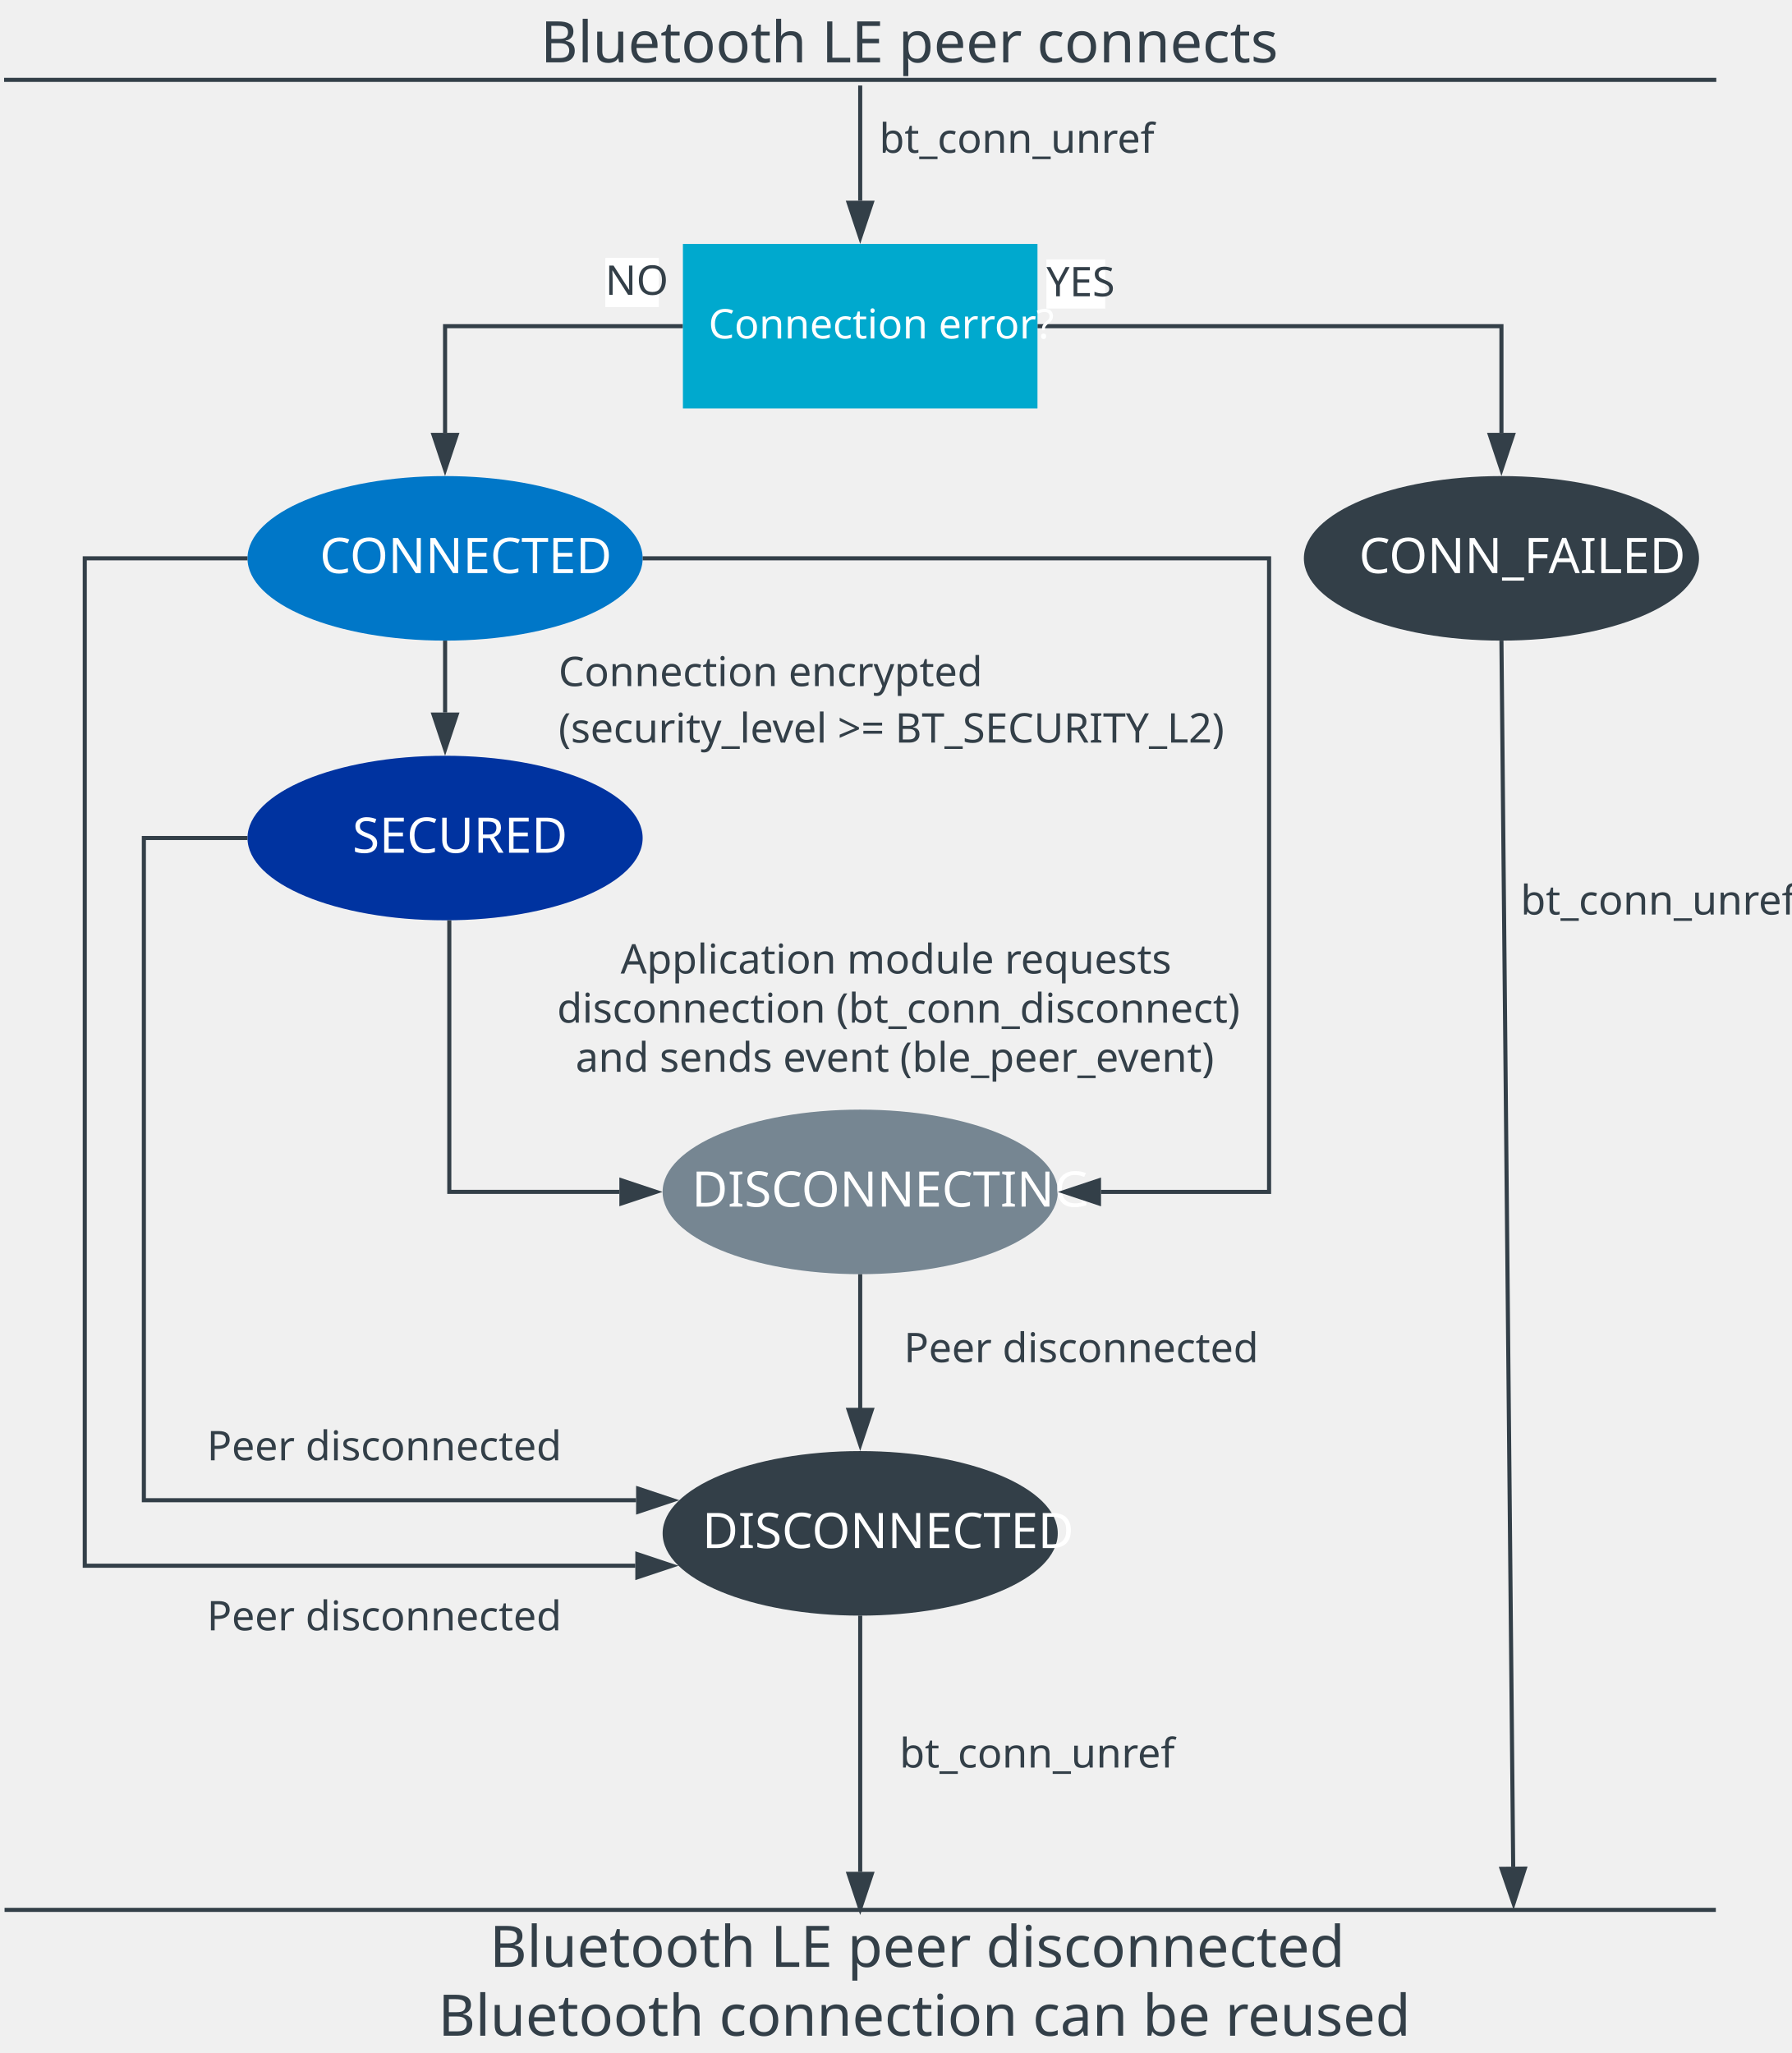
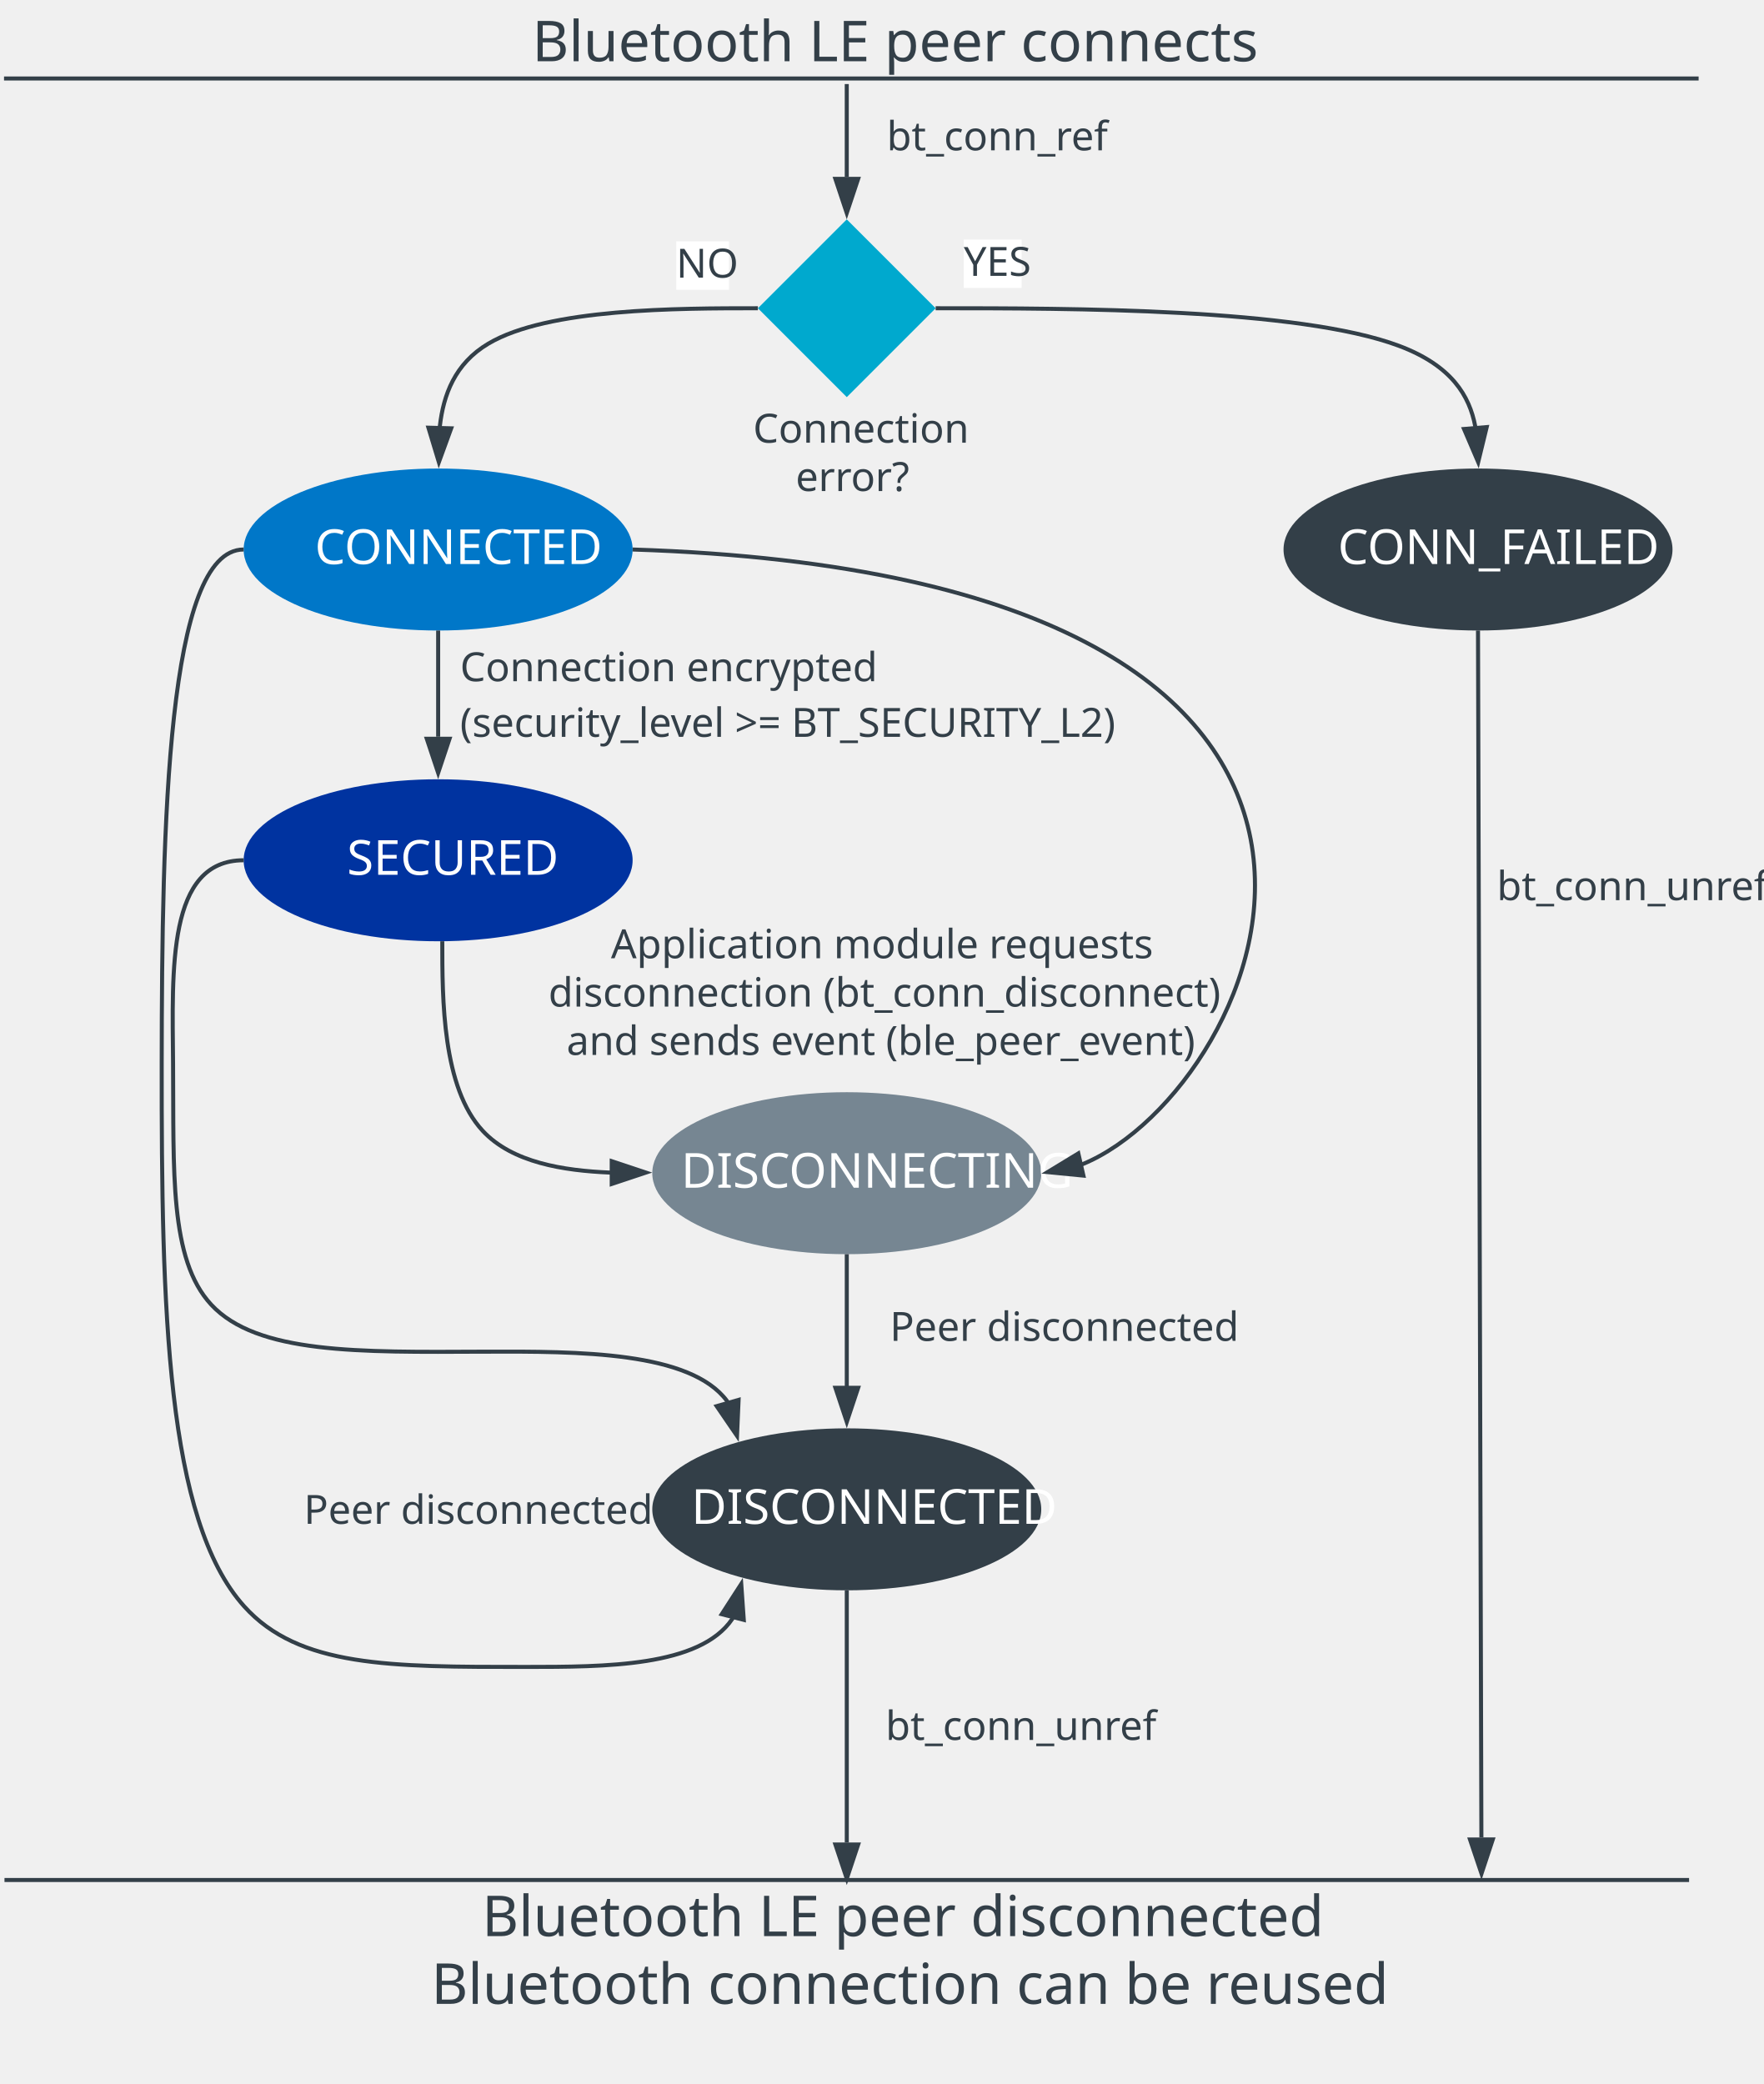
- <svg xmlns="http://www.w3.org/2000/svg" xmlns:xlink="http://www.w3.org/1999/xlink" width="6.077in" height="6.963in" viewBox="0 0 437.577 501.304" xml:space="preserve" color-interpolation-filters="sRGB" class="st20">
+ <svg xmlns="http://www.w3.org/2000/svg" xmlns:xlink="http://www.w3.org/1999/xlink" width="6.077in" height="7.18in" viewBox="0 0 437.577 516.993" xml:space="preserve" color-interpolation-filters="sRGB" class="st20">
  <style type="text/css">
	
		.st1 {stroke:#333f48;stroke-linecap:butt;stroke-width:1}
		.st2 {fill:#333f48;font-family:Calibri;font-size:1.167em}
		.st3 {font-size:1em}
		.st4 {fill:#0077c8;stroke:none;stroke-width:1}
		.st5 {fill:#feffff;font-family:Calibri;font-size:1em}
		.st6 {fill:#768692;stroke:none;stroke-width:1}
		.st7 {fill:#ffffff;font-family:Calibri;font-size:1em}
		.st8 {fill:#0033a0;stroke:none;stroke-width:1}
		.st9 {fill:#333f48;stroke:none;stroke-width:1}
		.st10 {marker-end:url(#mrkr13-26);stroke:#333f48;stroke-linecap:butt;stroke-width:1}
		.st11 {fill:#333f48;fill-opacity:1;stroke:#333f48;stroke-opacity:1;stroke-width:0.284}
- 		.st12 {fill:#ffffff;stroke:none;stroke-linecap:butt;stroke-width:7.2}
- 		.st13 {fill:#333f48;font-family:Calibri;font-size:0.833em}
- 		.st14 {marker-start:url(#mrkr13-66);stroke:#333f48;stroke-linecap:butt;stroke-width:1}
- 		.st15 {fill:none;marker-end:url(#mrkr13-80);stroke:none;stroke-width:1}
- 		.st16 {fill:#00a9ce;fill-opacity:1;stroke:#00a9ce;stroke-opacity:1;stroke-width:0.284}
- 		.st17 {fill:none;stroke:none;stroke-width:1}
- 		.st18 {fill:#00a9ce;stroke:none;stroke-width:1}
- 		.st19 {fill:#feffff;font-family:Calibri;font-size:0.833em}
+ 		.st12 {marker-end:url(#mrkr13-32);stroke:#333f48;stroke-linecap:butt;stroke-width:1}
+ 		.st13 {fill:#ffffff;stroke:none;stroke-linecap:butt;stroke-width:7.2}
+ 		.st14 {fill:#333f48;font-family:Calibri;font-size:0.833em}
+ 		.st15 {marker-start:url(#mrkr13-67);stroke:#333f48;stroke-linecap:butt;stroke-width:1}
+ 		.st16 {fill:none;marker-end:url(#mrkr13-81);stroke:none;stroke-width:1}
+ 		.st17 {fill:#00a9ce;fill-opacity:1;stroke:#00a9ce;stroke-opacity:1;stroke-width:0.284}
+ 		.st18 {fill:none;stroke:none;stroke-width:1}
+ 		.st19 {fill:#00a9ce;stroke:none;stroke-width:1}
		.st20 {fill:none;fill-rule:evenodd;font-size:12px;overflow:visible;stroke-linecap:square;stroke-miterlimit:3}
	
	</style>
  <defs id="Markers">
    <g id="lend13">
      <path d="M 3 1 L 0 0 L 3 -1 L 3 1 " style="stroke:none" />
    </g>
    <marker id="mrkr13-26" class="st11" refX="-10.56" orient="auto" markerUnits="strokeWidth" overflow="visible">
      <use xlink:href="#lend13" transform="scale(-3.52,-3.52) " />
    </marker>
-     <marker id="mrkr13-66" class="st11" refX="10.2" orient="auto" markerUnits="strokeWidth" overflow="visible">
+     <marker id="mrkr13-32" class="st11" refX="-10.2" orient="auto" markerUnits="strokeWidth" overflow="visible">
+       <use xlink:href="#lend13" transform="scale(-3.52,-3.52) " />
+     </marker>
+     <marker id="mrkr13-67" class="st11" refX="10.2" orient="auto" markerUnits="strokeWidth" overflow="visible">
      <use xlink:href="#lend13" transform="scale(3.52) " />
    </marker>
-     <marker id="mrkr13-80" class="st16" refX="-10.56" orient="auto" markerUnits="strokeWidth" overflow="visible">
+     <marker id="mrkr13-81" class="st17" refX="-10.56" orient="auto" markerUnits="strokeWidth" overflow="visible">
      <use xlink:href="#lend13" transform="scale(-3.52,-3.52) " />
    </marker>
  </defs>
  <g>
-     <g id="shape27-1" transform="translate(1.1121,-34.9136)">
-       <path d="M0 501.3 L417.89 501.3" class="st1" />
-       <text x="118.45" y="515.22" class="st2">Bluetooth LE peer disconnected <tspan x="105.87" dy="1.2em" class="st3">Bluetooth connection can be reused</tspan>
+     <g id="shape27-1" transform="translate(1.1121,-50.6028)">
+       <path d="M0 516.99 L417.89 516.99" class="st1" />
+       <text x="118.45" y="530.91" class="st2">Bluetooth LE peer disconnected <tspan x="105.87" dy="1.2em" class="st3">Bluetooth connection can be reused</tspan>
      </text>
    </g>
-     <g id="shape29-6" transform="translate(60.4422,-344.889)">
-       <ellipse cx="48.245" cy="481.211" rx="48.245" ry="20.093" class="st4" />
-       <text x="17.65" y="484.81" class="st5">CONNECTED</text>
+     <g id="shape29-6" transform="translate(60.4422,-360.578)">
+       <ellipse cx="48.245" cy="496.9" rx="48.245" ry="20.093" class="st4" />
+       <text x="17.65" y="500.5" class="st5">CONNECTED</text>
    </g>
-     <g id="shape30-9" transform="translate(161.81,-190.167)">
-       <ellipse cx="48.245" cy="481.211" rx="48.245" ry="20.093" class="st6" />
-       <text x="7.14" y="484.81" class="st7">DISCONNECTING</text>
+     <g id="shape30-9" transform="translate(161.81,-205.857)">
+       <ellipse cx="48.245" cy="496.9" rx="48.245" ry="20.093" class="st6" />
+       <text x="7.14" y="500.5" class="st7">DISCONNECTING</text>
    </g>
-     <g id="shape31-12" transform="translate(60.4422,-276.587)">
-       <ellipse cx="48.245" cy="481.211" rx="48.245" ry="20.093" class="st8" />
-       <text x="25.63" y="484.81" class="st5">SECURED</text>
+     <g id="shape31-12" transform="translate(60.4422,-283.487)">
+       <ellipse cx="48.245" cy="496.9" rx="48.245" ry="20.093" class="st8" />
+       <text x="25.63" y="500.5" class="st5">SECURED</text>
    </g>
-     <g id="shape32-15" transform="translate(318.402,-344.889)">
-       <ellipse cx="48.245" cy="481.211" rx="48.245" ry="20.093" class="st9" />
-       <text x="13.46" y="484.81" class="st7">CONN_FAILED</text>
+     <g id="shape32-15" transform="translate(318.402,-360.578)">
+       <ellipse cx="48.245" cy="496.9" rx="48.245" ry="20.093" class="st9" />
+       <text x="13.46" y="500.5" class="st7">CONN_FAILED</text>
    </g>
-     <g id="shape33-18" transform="translate(161.81,-106.779)">
-       <ellipse cx="48.245" cy="481.211" rx="48.245" ry="20.093" class="st9" />
-       <text x="9.69" y="484.81" class="st7">DISCONNECTED</text>
+     <g id="shape33-18" transform="translate(161.81,-122.468)">
+       <ellipse cx="48.245" cy="496.9" rx="48.245" ry="20.093" class="st9" />
+       <text x="9.69" y="500.5" class="st7">DISCONNECTED</text>
    </g>
-     <g id="shape34-21" transform="translate(202.968,-480.45)">
-       <path d="M7.09 501.3 L7.09 529.43" class="st10" />
+     <g id="shape34-21" transform="translate(217.142,-496.139)">
+       <path d="M-7.09 516.99 L-7.09 540" class="st10" />
    </g>
-     <g id="shape35-27" transform="translate(253.346,-421.675)">
-       <path d="M0 501.3 L113.3 501.3 L113.3 527.34" class="st10" />
-       <rect x="2.188" y="484.995" width="14.351" height="12" class="st12" />
-       <text x="2.19" y="494" class="st13">YES</text>
+     <g id="shape35-27" transform="translate(232.103,-440.523)">
+       <path d="M0 516.99 C33.64 516.99 90.1 516.99 114.97 526.33 C128.1 531.26 132.42 538.79 133.84 546.21 L133.87 546.57" class="st12" />
+       <rect x="6.97" y="499.961" width="14.351" height="12" class="st13" />
+       <text x="6.97" y="508.96" class="st14">YES</text>
    </g>
-     <g id="shape36-34" transform="translate(166.764,-421.675)">
-       <path d="M0 501.3 L-58.08 501.3 L-58.08 527.34" class="st10" />
-       <rect x="-18.956" y="484.632" width="13.076" height="12" class="st12" />
-       <text x="-18.96" y="493.63" class="st13">NO</text>
+     <g id="shape36-35" transform="translate(188.007,-440.523)">
+       <path d="M0 516.99 C-19.83 516.99 -52.08 516.99 -66.85 525.76 C-75.26 530.75 -78 538.58 -78.89 546.2 L-78.9 546.56" class="st12" />
+       <rect x="-20.25" y="500.399" width="13.076" height="12" class="st13" />
+       <text x="-20.25" y="509.4" class="st14">NO</text>
    </g>
-     <g id="shape37-41" transform="translate(101.601,-344.889)">
-       <path d="M7.09 501.3 L7.09 518.86" class="st10" />
+     <g id="shape37-42" transform="translate(101.601,-360.578)">
+       <path d="M7.09 516.99 L7.09 543.34" class="st10" />
    </g>
-     <g id="shape38-46" transform="translate(202.968,-106.779)">
-       <path d="M7.09 501.3 L7.09 563.86" class="st10" />
+     <g id="shape38-47" transform="translate(202.968,-122.468)">
+       <path d="M7.09 516.99 L7.09 579.55" class="st10" />
    </g>
-     <g id="shape40-51" transform="translate(60.4422,-364.982)">
-       <path d="M0 501.3 L-39.74 501.3 L-39.74 747.32 L94.7 747.32" class="st10" />
+     <g id="shape40-52" transform="translate(60.4422,-380.672)">
+       <path d="M0 516.99 C-19.01 516.99 -20.27 585.01 -20.33 644.44 C-20.39 705.63 -19.18 757.7 0.12 779.16 C13.71 794.27 36.25        794.21 70.01 794.2 C89.68 794.19 113.14 794.2 121.2 782.31 L121.29 781.96" class="st12" />
    </g>
-     <g id="shape41-56" transform="translate(109.716,-276.591)">
-       <path d="M0 501.3 L0 567.63 L41.53 567.63" class="st10" />
+     <g id="shape41-57" transform="translate(109.716,-283.492)">
+       <path d="M0 516.99 C0 531.38 -0 553.26 10.04 564.04 C17.39 571.94 30.13 573.89 41.53 574.38 L41.89 574.38" class="st12" />
    </g>
-     <g id="shape42-61" transform="translate(202.968,-146.965)">
-       <path d="M7.09 491.1 L7.09 490.74 L7.09 458.1" class="st14" />
+     <g id="shape42-62" transform="translate(202.968,-162.655)">
+       <path d="M7.09 506.79 L7.09 506.43 L7.09 473.79" class="st15" />
    </g>
-     <g id="shape43-67" transform="translate(156.933,-364.982)">
-       <path d="M0 501.3 L152.97 501.3 L152.97 656.03 L111.93 656.03" class="st10" />
+     <g id="shape43-68" transform="translate(156.933,-380.672)">
+       <path d="M0 516.99 C214.84 523.84 156.75 650.86 111.68 669.45 L111.33 669.53" class="st12" />
    </g>
-     <g id="shape44-72" transform="translate(60.4422,-296.68)">
-       <path d="M0 501.3 L-25.31 501.3 L-25.31 663.02 L94.89 663.02" class="st10" />
+     <g id="shape44-73" transform="translate(60.4422,-303.58)">
+       <path d="M0 516.99 C-19.01 516.99 -17.7 544.01 -17.51 567.45 C-17.3 594 -18.51 615.97 -8.05 627.23 C3.33 639.48 28.54        639.04 59.54 638.9 C83.44 638.8 110.79 638.87 119.92 651.15 L120.02 651.5" class="st12" />
    </g>
-     <g id="shape45-77" transform="translate(118.275,-236.4)">
-       <rect x="0" y="461.117" width="183.317" height="40.187" class="st15" />
-       <text x="33.28" y="474.12" class="st13">Application module requests <tspan x="17.77" dy="1.2em" class="st3">disconnection (bt_conn_disconnect) </tspan>
+     <g id="shape45-78" transform="translate(118.275,-252.089)">
+       <rect x="0" y="476.807" width="183.317" height="40.187" class="st16" />
+       <text x="33.28" y="489.81" class="st14">Application module requests <tspan x="17.77" dy="1.2em" class="st3">disconnection (bt_conn_disconnect) </tspan>
        <tspan x="22.27" dy="1.2em" class="st3">and sends event (ble_peer_event)</tspan>
      </text>
    </g>
-     <g id="shape46-84" transform="translate(1,-481.832)">
-       <path d="M0 501.3 L418.11 501.3" class="st1" />
+     <g id="shape46-85" transform="translate(1,-497.521)">
+       <path d="M0 516.99 L420.37 516.99" class="st1" />
    </g>
-     <g id="shape53-87" transform="translate(132.386,-314.275)">
-       <rect x="0" y="470.69" width="155.339" height="30.614" class="st17" />
-       <text x="4" y="481.8" class="st13">Connection encrypted <tspan x="4" dy="1.38em" class="st3">(security_level &gt;= BT_SECURITY_L2)</tspan>
+     <g id="shape53-88" transform="translate(110.126,-328.492)">
+       <rect x="0" y="486.379" width="155.339" height="30.614" class="st18" />
+       <text x="4" y="497.49" class="st14">Connection encrypted <tspan x="4" dy="1.38em" class="st3">(security_level &gt;= BT_SECURITY_L2)</tspan>
      </text>
    </g>
-     <g id="shape55-91" transform="translate(215.009,-162.264)">
-       <rect x="0" y="481.304" width="86.583" height="20" class="st17" />
-       <text x="5.73" y="494.9" class="st13">Peer disconnected</text>
+     <g id="shape55-92" transform="translate(215.009,-177.954)">
+       <rect x="0" y="496.993" width="86.583" height="20" class="st18" />
+       <text x="5.73" y="510.59" class="st14">Peer disconnected</text>
    </g>
-     <g id="shape59-94" transform="translate(361.045,-344.889)">
-       <path d="M5.6 501.3 L8.47 800.72" class="st10" />
+     <g id="shape59-95" transform="translate(359.993,-360.578)">
+       <path d="M6.65 516.99 L7.49 816.41" class="st10" />
    </g>
-     <g id="shape62-99" transform="translate(166.764,-401.582)">
-       <rect x="0" y="461.117" width="86.583" height="40.187" class="st18" />
-       <text x="6.25" y="484.21" class="st19">Connection error?</text>
+     <g id="shape64-100" transform="translate(118.397,-495.993)">
+       <rect x="0" y="496.993" width="183.317" height="20" class="st18" />
+       <text x="13.61" y="511.19" class="st2">Bluetooth LE peer connects</text>
    </g>
-     <g id="shape64-102" transform="translate(118.397,-480.304)">
-       <rect x="0" y="481.304" width="183.317" height="20" class="st17" />
-       <text x="13.61" y="495.5" class="st2">Bluetooth LE peer connects</text>
+     <g id="shape65-103" transform="translate(69.6502,-132.561)">
+       <rect x="0" y="496.993" width="86.583" height="20" class="st18" />
+       <text x="5.73" y="510.59" class="st14">Peer disconnected</text>
    </g>
-     <g id="shape65-105" transform="translate(44.8101,-138.304)">
-       <rect x="0" y="481.304" width="86.583" height="20" class="st17" />
-       <text x="5.73" y="494.9" class="st13">Peer disconnected</text>
+     <g id="shape70-106" transform="translate(215.009,-83.9539)">
+       <rect x="0" y="506.993" width="69.93" height="10" class="st18" />
+       <text x="4.67" y="515.59" class="st14">bt_conn_unref</text>
    </g>
-     <g id="shape66-108" transform="translate(44.8101,-96.7789)">
-       <rect x="0" y="481.304" width="86.583" height="20" class="st17" />
-       <text x="5.73" y="494.9" class="st13">Peer disconnected</text>
+     <g id="shape72-109" transform="translate(366.647,-292.281)">
+       <rect x="0" y="506.993" width="69.93" height="10" class="st18" />
+       <text x="4.67" y="515.59" class="st14">bt_conn_unref</text>
    </g>
-     <g id="shape70-111" transform="translate(215.009,-68.2647)">
-       <rect x="0" y="491.304" width="69.93" height="10" class="st17" />
-       <text x="4.67" y="499.9" class="st13">bt_conn_unref</text>
+     <g id="shape73-112" transform="translate(210.055,-478.301)">
+       <rect x="0" y="506.993" width="69.93" height="10" class="st18" />
+       <text x="9.92" y="515.59" class="st14">bt_conn_ref</text>
    </g>
-     <g id="shape72-114" transform="translate(366.647,-276.591)">
-       <rect x="0" y="491.304" width="69.93" height="10" class="st17" />
-       <text x="4.67" y="499.9" class="st13">bt_conn_unref</text>
+     <g id="shape77-115" transform="translate(553.576,-289.099) rotate(45)">
+       <rect x="0" y="485.812" width="31.181" height="31.181" class="st19" />
    </g>
-     <g id="shape73-117" transform="translate(210.055,-462.612)">
-       <rect x="0" y="491.304" width="69.93" height="10" class="st17" />
-       <text x="4.67" y="499.9" class="st13">bt_conn_unref</text>
+     <g id="shape78-117" transform="translate(175.09,-395.323)">
+       <rect x="0" y="499.284" width="69.93" height="17.709" class="st18" />
+       <text x="11.72" y="505.14" class="st14">Connection <tspan x="22.29" dy="1.2em" class="st3">error?</tspan>
+       </text>
    </g>
  </g>
</svg>
